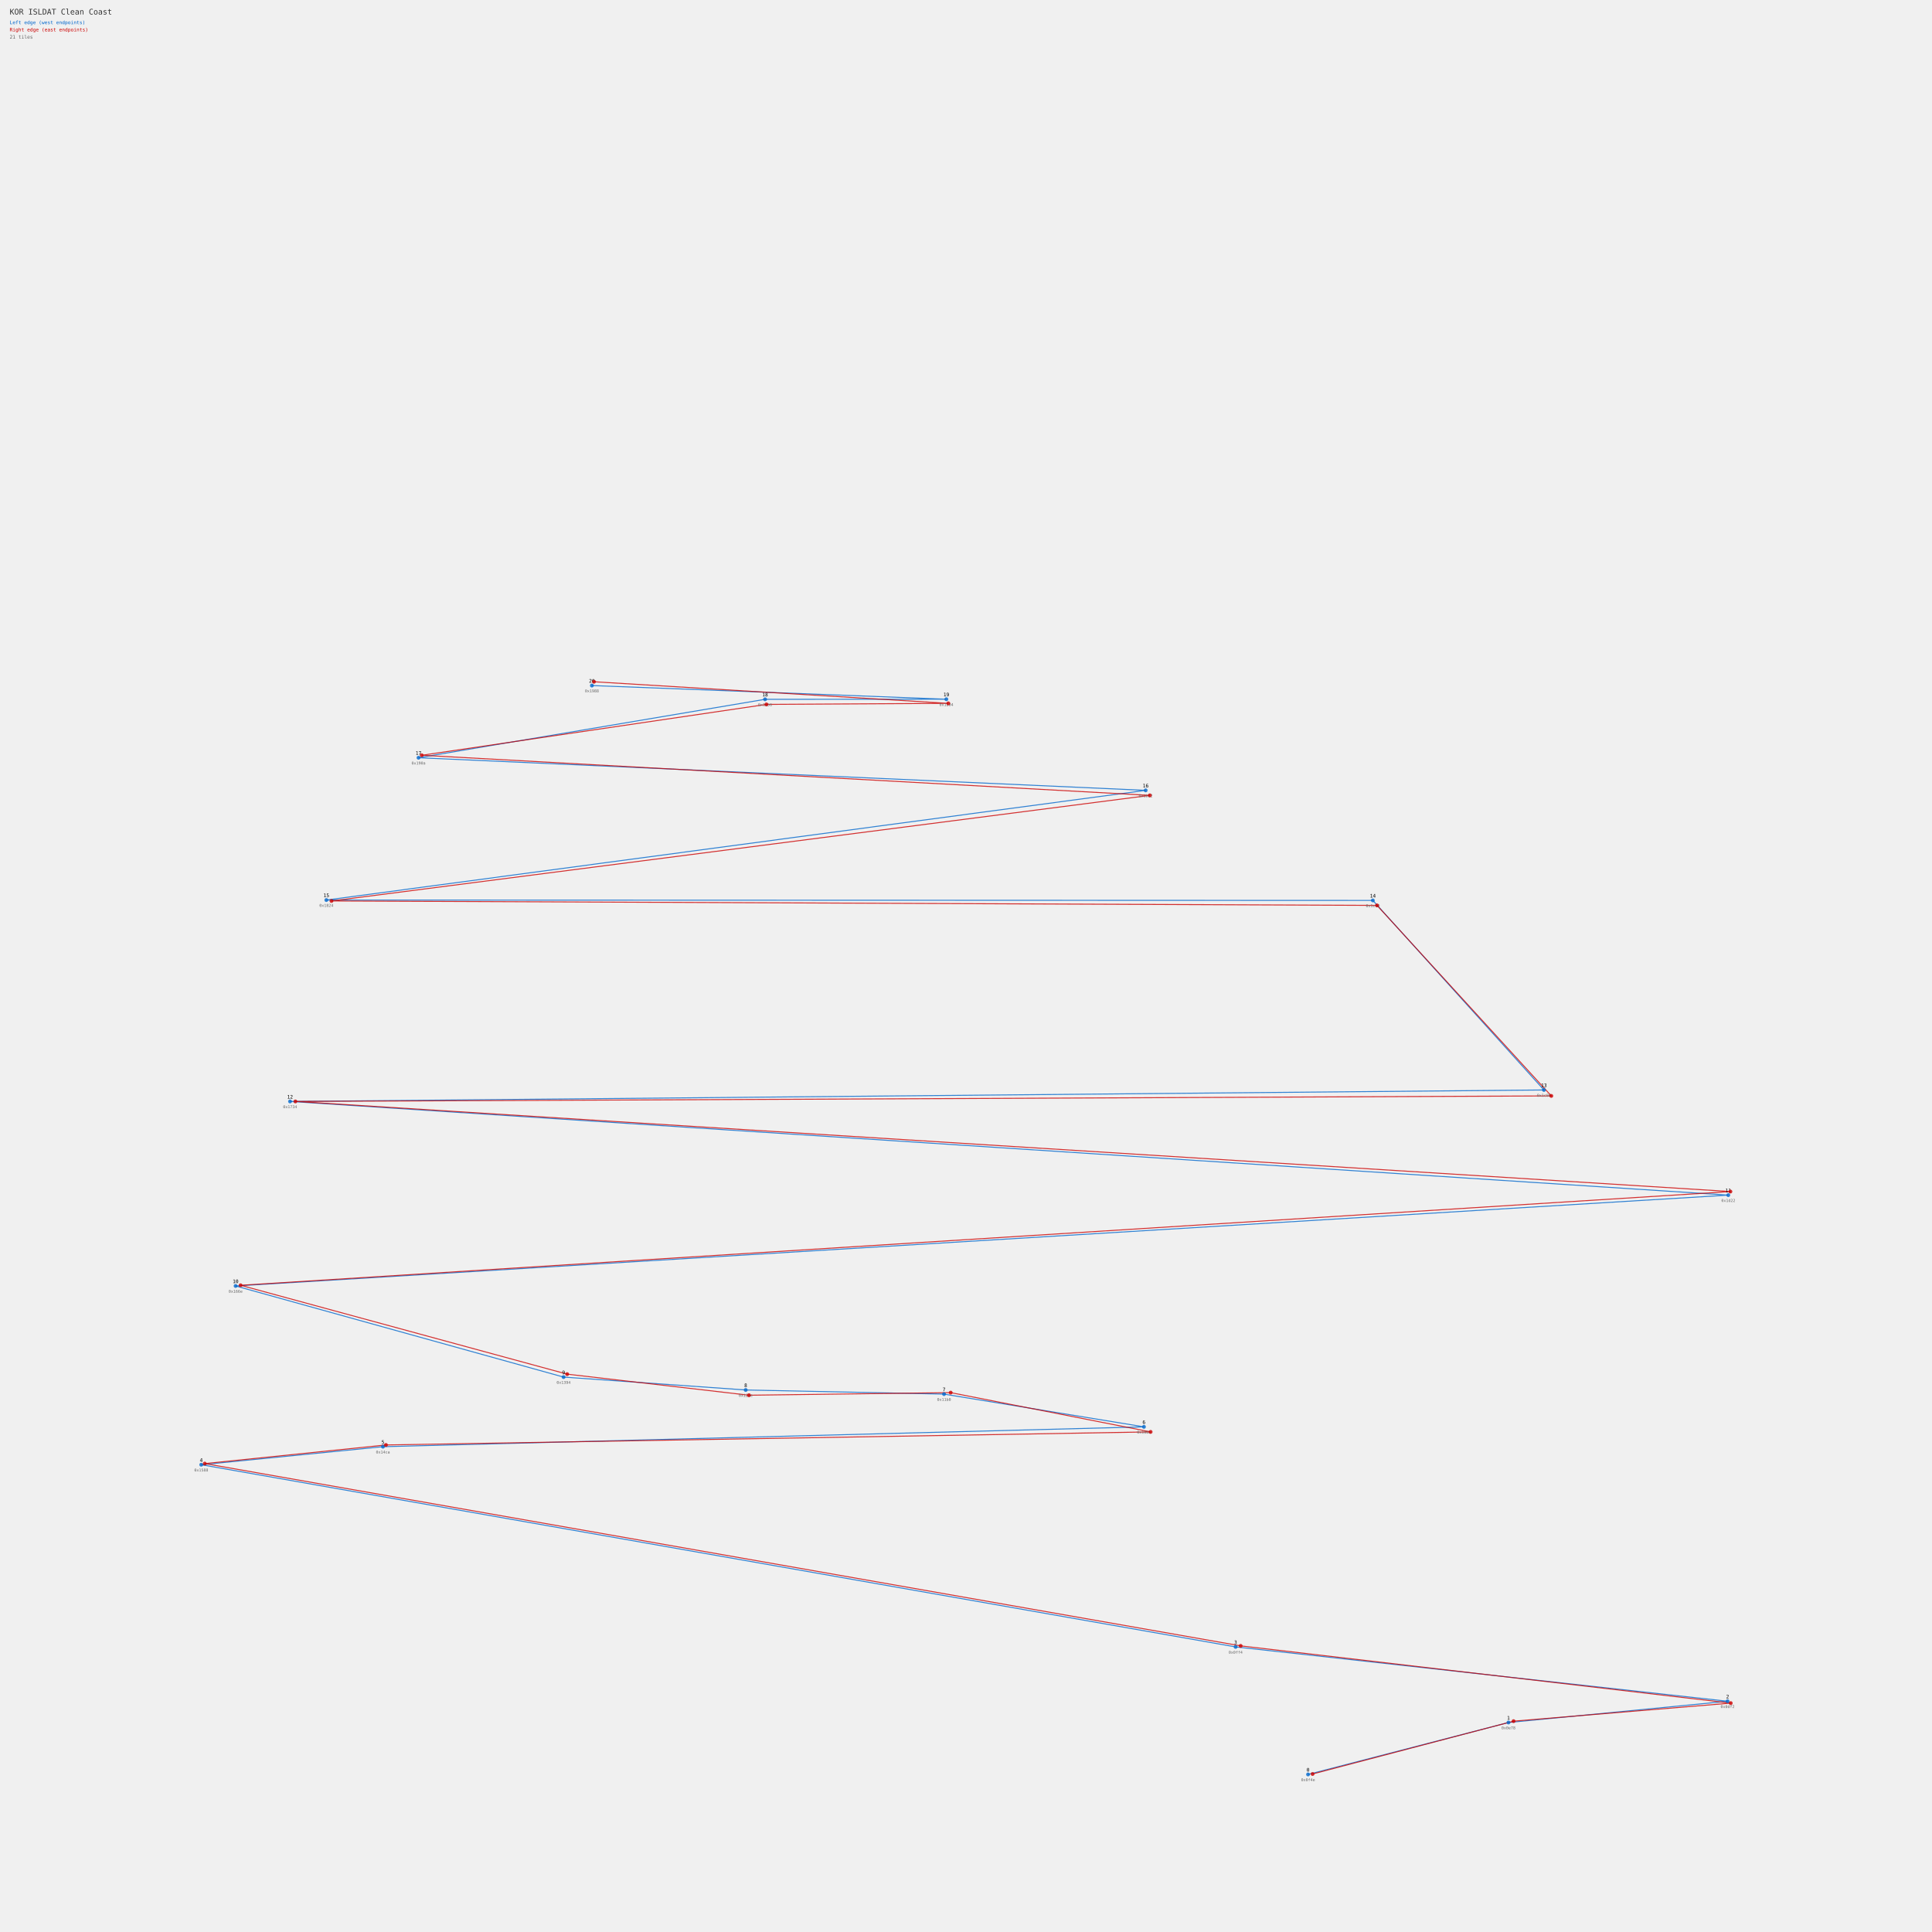
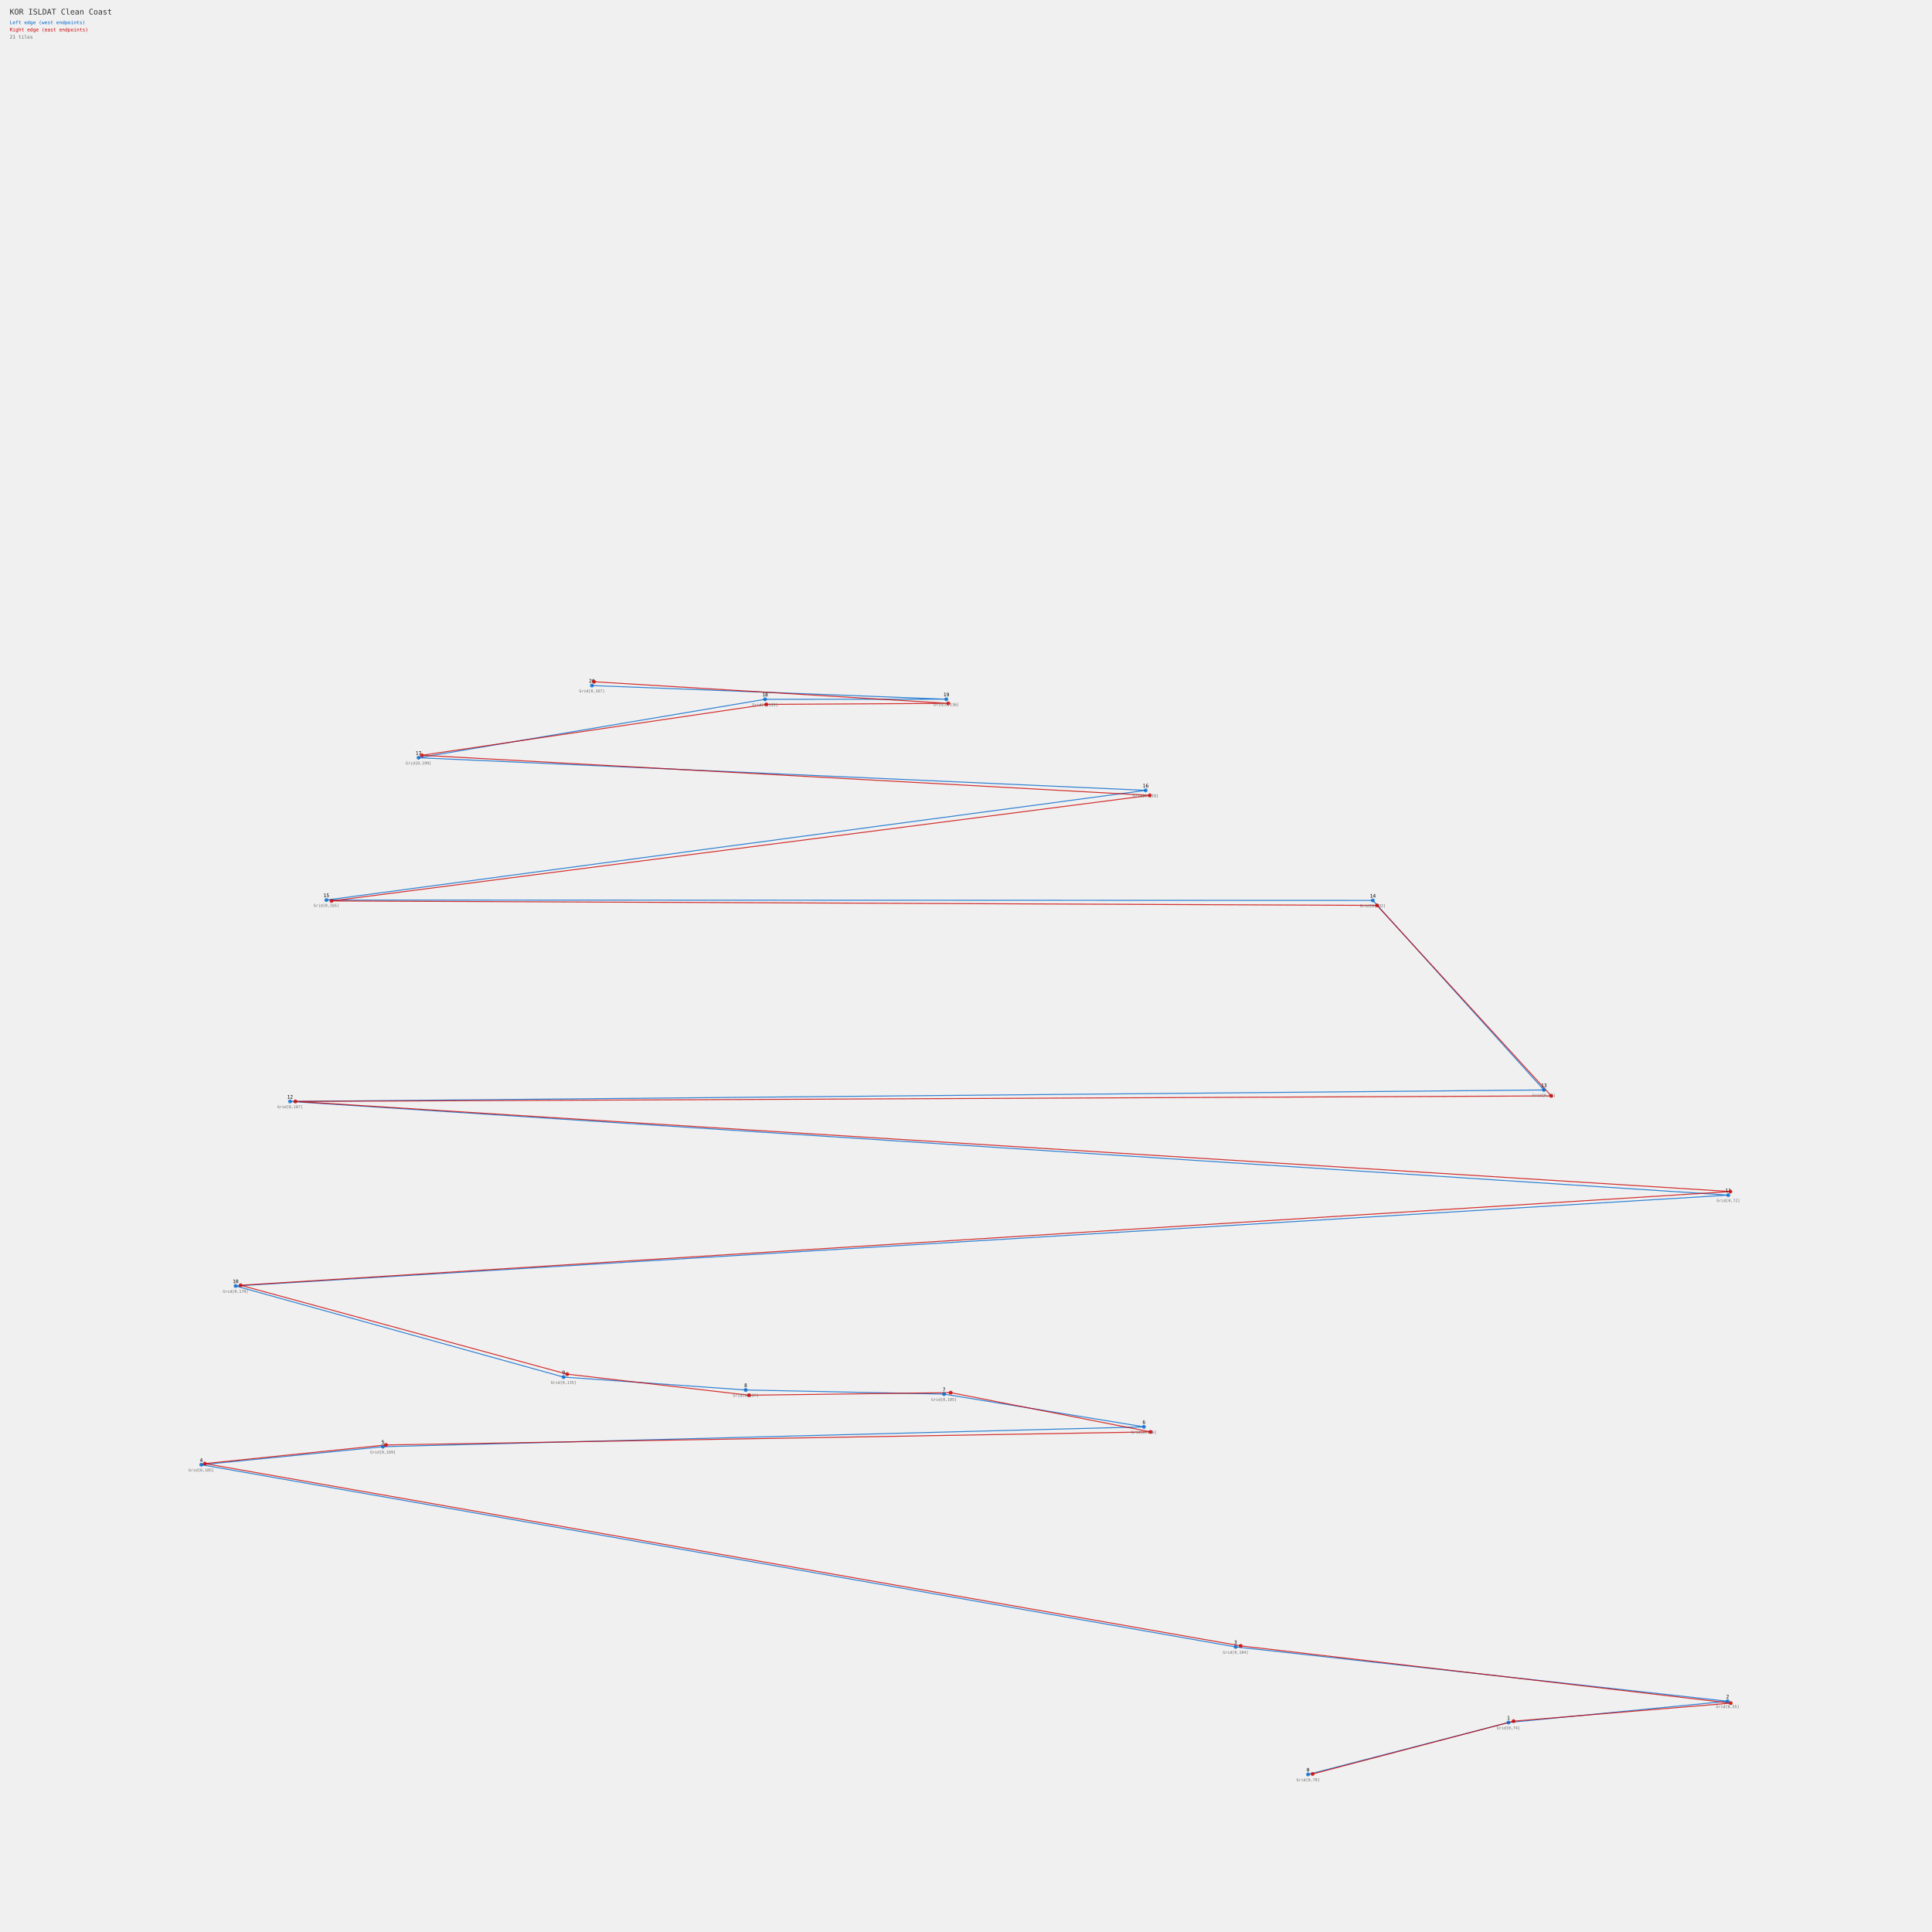
<svg xmlns="http://www.w3.org/2000/svg" width="4000" height="4000" viewBox="0 0 4000 4000">
  <rect width="100%" height="100%" fill="#f0f0f0" />
  <text x="20" y="30" font-family="monospace" font-size="16" fill="#333">KOR ISLDAT Clean Coast</text>
  <path d="M 2708.18 3673.77 L 3123.09 3566.27 L 3576.79 3522.26 L 2558.21 3409.77 L 416.67 3032.54 L 792.83 2995.24 L 2368.40 2954.13 L 1954.53 2886.38 L 1543.90 2877.80 L 1166.83 2851.12 L 487.80 2662.45 L 3578.23 2474.38 L 600.52 2280.43 L 3196.54 2256.64 L 2842.33 1864.22 L 675.67 1863.44 L 2371.96 1636.33 L 866.50 1568.81 L 1583.97 1447.85 L 1959.30 1447.67 L 1225.46 1419.36" fill="none" stroke="#0066cc" stroke-width="2" opacity="0.8" />
  <path d="M 2717.51 3672.87 L 3133.66 3563.47 L 3583.33 3526.11 L 2568.66 3407.60 L 423.91 3030.19 L 799.08 2991.63 L 2382.21 2964.58 L 1968.31 2883.28 L 1550.57 2888.66 L 1174.27 2845.03 L 498.08 2661.02 L 3582.64 2466.98 L 611.58 2280.42 L 3211.81 2268.96 L 2850.95 1874.52 L 686.29 1865.34 L 2380.56 1646.72 L 873.19 1563.70 L 1586.74 1458.39 L 1963.44 1456.22 L 1229.78 1411.50" fill="none" stroke="#cc0000" stroke-width="2" opacity="0.8" />
  <circle cx="2708.18" cy="3673.77" r="4" fill="#0066cc" opacity="0.8" />
  <text x="2708.18" y="3667.77" font-family="monospace" font-size="10" fill="black" text-anchor="middle">0</text>
-   <text x="2708.18" y="3687.77" font-family="monospace" font-size="8" fill="#666" text-anchor="middle">0x0f4e</text>
+   <text x="2708.18" y="3687.77" font-family="monospace" font-size="8" fill="#666" text-anchor="middle">Grid[0,70]</text>
  <circle cx="2717.51" cy="3672.87" r="4" fill="#cc0000" opacity="0.8" />
  <circle cx="3123.09" cy="3566.27" r="4" fill="#0066cc" opacity="0.8" />
  <text x="3123.09" y="3560.27" font-family="monospace" font-size="10" fill="black" text-anchor="middle">1</text>
-   <text x="3123.09" y="3580.27" font-family="monospace" font-size="8" fill="#666" text-anchor="middle">0x0e78</text>
+   <text x="3123.09" y="3580.27" font-family="monospace" font-size="8" fill="#666" text-anchor="middle">Grid[0,74]</text>
  <circle cx="3133.66" cy="3563.47" r="4" fill="#cc0000" opacity="0.8" />
  <circle cx="3576.79" cy="3522.26" r="4" fill="#0066cc" opacity="0.8" />
  <text x="3576.79" y="3516.26" font-family="monospace" font-size="10" fill="black" text-anchor="middle">2</text>
-   <text x="3576.79" y="3536.26" font-family="monospace" font-size="8" fill="#666" text-anchor="middle">0x0df2</text>
+   <text x="3576.79" y="3536.26" font-family="monospace" font-size="8" fill="#666" text-anchor="middle">Grid[0,55]</text>
  <circle cx="3583.33" cy="3526.11" r="4" fill="#cc0000" opacity="0.8" />
  <circle cx="2558.21" cy="3409.77" r="4" fill="#0066cc" opacity="0.8" />
  <text x="2558.21" y="3403.77" font-family="monospace" font-size="10" fill="black" text-anchor="middle">3</text>
-   <text x="2558.21" y="3423.77" font-family="monospace" font-size="8" fill="#666" text-anchor="middle">0x0ff4</text>
+   <text x="2558.21" y="3423.77" font-family="monospace" font-size="8" fill="#666" text-anchor="middle">Grid[0,104]</text>
  <circle cx="2568.66" cy="3407.60" r="4" fill="#cc0000" opacity="0.8" />
  <circle cx="416.67" cy="3032.54" r="4" fill="#0066cc" opacity="0.8" />
  <text x="416.67" y="3026.54" font-family="monospace" font-size="10" fill="black" text-anchor="middle">4</text>
-   <text x="416.67" y="3046.54" font-family="monospace" font-size="8" fill="#666" text-anchor="middle">0x1588</text>
+   <text x="416.67" y="3046.54" font-family="monospace" font-size="8" fill="#666" text-anchor="middle">Grid[0,185]</text>
  <circle cx="423.91" cy="3030.19" r="4" fill="#cc0000" opacity="0.8" />
  <circle cx="792.83" cy="2995.24" r="4" fill="#0066cc" opacity="0.8" />
  <text x="792.83" y="2989.24" font-family="monospace" font-size="10" fill="black" text-anchor="middle">5</text>
-   <text x="792.83" y="3009.24" font-family="monospace" font-size="8" fill="#666" text-anchor="middle">0x14ca</text>
+   <text x="792.83" y="3009.24" font-family="monospace" font-size="8" fill="#666" text-anchor="middle">Grid[0,169]</text>
  <circle cx="799.08" cy="2991.63" r="4" fill="#cc0000" opacity="0.8" />
  <circle cx="2368.40" cy="2954.13" r="4" fill="#0066cc" opacity="0.8" />
  <text x="2368.40" y="2948.13" font-family="monospace" font-size="10" fill="black" text-anchor="middle">6</text>
-   <text x="2368.40" y="2968.13" font-family="monospace" font-size="8" fill="#666" text-anchor="middle">0x10ba</text>
+   <text x="2368.40" y="2968.13" font-family="monospace" font-size="8" fill="#666" text-anchor="middle">Grid[0,116]</text>
  <circle cx="2382.21" cy="2964.58" r="4" fill="#cc0000" opacity="0.8" />
  <circle cx="1954.53" cy="2886.38" r="4" fill="#0066cc" opacity="0.8" />
  <text x="1954.53" y="2880.38" font-family="monospace" font-size="10" fill="black" text-anchor="middle">7</text>
-   <text x="1954.53" y="2900.38" font-family="monospace" font-size="8" fill="#666" text-anchor="middle">0x11b0</text>
+   <text x="1954.53" y="2900.38" font-family="monospace" font-size="8" fill="#666" text-anchor="middle">Grid[0,105]</text>
  <circle cx="1968.31" cy="2883.28" r="4" fill="#cc0000" opacity="0.8" />
  <circle cx="1543.90" cy="2877.80" r="4" fill="#0066cc" opacity="0.8" />
  <text x="1543.90" y="2871.80" font-family="monospace" font-size="10" fill="black" text-anchor="middle">8</text>
-   <text x="1543.90" y="2891.80" font-family="monospace" font-size="8" fill="#666" text-anchor="middle">0x12de</text>
+   <text x="1543.90" y="2891.80" font-family="monospace" font-size="8" fill="#666" text-anchor="middle">Grid[0,137]</text>
  <circle cx="1550.57" cy="2888.66" r="4" fill="#cc0000" opacity="0.8" />
  <circle cx="1166.83" cy="2851.12" r="4" fill="#0066cc" opacity="0.8" />
  <text x="1166.83" y="2845.12" font-family="monospace" font-size="10" fill="black" text-anchor="middle">9</text>
-   <text x="1166.83" y="2865.12" font-family="monospace" font-size="8" fill="#666" text-anchor="middle">0x1394</text>
+   <text x="1166.83" y="2865.12" font-family="monospace" font-size="8" fill="#666" text-anchor="middle">Grid[0,135]</text>
  <circle cx="1174.27" cy="2845.03" r="4" fill="#cc0000" opacity="0.8" />
  <circle cx="487.80" cy="2662.45" r="4" fill="#0066cc" opacity="0.8" />
  <text x="487.80" y="2656.45" font-family="monospace" font-size="10" fill="black" text-anchor="middle">10</text>
-   <text x="487.80" y="2676.45" font-family="monospace" font-size="8" fill="#666" text-anchor="middle">0x166e</text>
+   <text x="487.80" y="2676.45" font-family="monospace" font-size="8" fill="#666" text-anchor="middle">Grid[0,170]</text>
  <circle cx="498.08" cy="2661.02" r="4" fill="#cc0000" opacity="0.8" />
  <circle cx="3578.23" cy="2474.38" r="4" fill="#0066cc" opacity="0.8" />
  <text x="3578.23" y="2468.38" font-family="monospace" font-size="10" fill="black" text-anchor="middle">11</text>
-   <text x="3578.23" y="2488.38" font-family="monospace" font-size="8" fill="#666" text-anchor="middle">0x1d22</text>
+   <text x="3578.23" y="2488.38" font-family="monospace" font-size="8" fill="#666" text-anchor="middle">Grid[0,72]</text>
  <circle cx="3582.64" cy="2466.98" r="4" fill="#cc0000" opacity="0.8" />
  <circle cx="600.52" cy="2280.43" r="4" fill="#0066cc" opacity="0.8" />
  <text x="600.52" y="2274.43" font-family="monospace" font-size="10" fill="black" text-anchor="middle">12</text>
-   <text x="600.52" y="2294.43" font-family="monospace" font-size="8" fill="#666" text-anchor="middle">0x1734</text>
+   <text x="600.52" y="2294.43" font-family="monospace" font-size="8" fill="#666" text-anchor="middle">Grid[0,187]</text>
  <circle cx="611.58" cy="2280.42" r="4" fill="#cc0000" opacity="0.8" />
  <circle cx="3196.54" cy="2256.64" r="4" fill="#0066cc" opacity="0.8" />
  <text x="3196.54" y="2250.64" font-family="monospace" font-size="10" fill="black" text-anchor="middle">13</text>
-   <text x="3196.54" y="2270.64" font-family="monospace" font-size="8" fill="#666" text-anchor="middle">0x1c86</text>
+   <text x="3196.54" y="2270.64" font-family="monospace" font-size="8" fill="#666" text-anchor="middle">Grid[0,51]</text>
  <circle cx="3211.81" cy="2268.96" r="4" fill="#cc0000" opacity="0.8" />
  <circle cx="2842.33" cy="1864.22" r="4" fill="#0066cc" opacity="0.8" />
  <text x="2842.33" y="1858.22" font-family="monospace" font-size="10" fill="black" text-anchor="middle">14</text>
-   <text x="2842.33" y="1878.22" font-family="monospace" font-size="8" fill="#666" text-anchor="middle">0x1c10</text>
+   <text x="2842.33" y="1878.22" font-family="monospace" font-size="8" fill="#666" text-anchor="middle">Grid[0,102]</text>
  <circle cx="2850.95" cy="1874.52" r="4" fill="#cc0000" opacity="0.8" />
  <circle cx="675.67" cy="1863.44" r="4" fill="#0066cc" opacity="0.8" />
  <text x="675.67" y="1857.44" font-family="monospace" font-size="10" fill="black" text-anchor="middle">15</text>
-   <text x="675.67" y="1877.44" font-family="monospace" font-size="8" fill="#666" text-anchor="middle">0x1824</text>
+   <text x="675.67" y="1877.44" font-family="monospace" font-size="8" fill="#666" text-anchor="middle">Grid[0,165]</text>
  <circle cx="686.29" cy="1865.34" r="4" fill="#cc0000" opacity="0.8" />
  <circle cx="2371.96" cy="1636.33" r="4" fill="#0066cc" opacity="0.8" />
  <text x="2371.96" y="1630.33" font-family="monospace" font-size="10" fill="black" text-anchor="middle">16</text>
-   <text x="2371.96" y="1650.33" font-family="monospace" font-size="8" fill="#666" text-anchor="middle">0x1b82</text>
+   <text x="2371.96" y="1650.33" font-family="monospace" font-size="8" fill="#666" text-anchor="middle">Grid[0,118]</text>
  <circle cx="2380.56" cy="1646.72" r="4" fill="#cc0000" opacity="0.8" />
  <circle cx="866.50" cy="1568.81" r="4" fill="#0066cc" opacity="0.8" />
  <text x="866.50" y="1562.81" font-family="monospace" font-size="10" fill="black" text-anchor="middle">17</text>
-   <text x="866.50" y="1582.81" font-family="monospace" font-size="8" fill="#666" text-anchor="middle">0x190a</text>
+   <text x="866.50" y="1582.81" font-family="monospace" font-size="8" fill="#666" text-anchor="middle">Grid[0,199]</text>
  <circle cx="873.19" cy="1563.70" r="4" fill="#cc0000" opacity="0.8" />
  <circle cx="1583.97" cy="1447.85" r="4" fill="#0066cc" opacity="0.8" />
  <text x="1583.97" y="1441.85" font-family="monospace" font-size="10" fill="black" text-anchor="middle">18</text>
-   <text x="1583.97" y="1461.85" font-family="monospace" font-size="8" fill="#666" text-anchor="middle">0x1a56</text>
+   <text x="1583.97" y="1461.85" font-family="monospace" font-size="8" fill="#666" text-anchor="middle">Grid[0,133]</text>
  <circle cx="1586.74" cy="1458.39" r="4" fill="#cc0000" opacity="0.8" />
  <circle cx="1959.30" cy="1447.67" r="4" fill="#0066cc" opacity="0.8" />
  <text x="1959.30" y="1441.67" font-family="monospace" font-size="10" fill="black" text-anchor="middle">19</text>
-   <text x="1959.30" y="1461.67" font-family="monospace" font-size="8" fill="#666" text-anchor="middle">0x1b04</text>
+   <text x="1959.30" y="1461.67" font-family="monospace" font-size="8" fill="#666" text-anchor="middle">Grid[0,136]</text>
  <circle cx="1963.44" cy="1456.22" r="4" fill="#cc0000" opacity="0.8" />
  <circle cx="1225.46" cy="1419.36" r="4" fill="#0066cc" opacity="0.8" />
  <text x="1225.46" y="1413.36" font-family="monospace" font-size="10" fill="black" text-anchor="middle">20</text>
-   <text x="1225.46" y="1433.36" font-family="monospace" font-size="8" fill="#666" text-anchor="middle">0x1988</text>
+   <text x="1225.46" y="1433.36" font-family="monospace" font-size="8" fill="#666" text-anchor="middle">Grid[0,167]</text>
  <circle cx="1229.78" cy="1411.50" r="4" fill="#cc0000" opacity="0.8" />
  <text x="20" y="50" font-family="monospace" font-size="10" fill="#0066cc">Left edge (west endpoints)</text>
  <text x="20" y="65" font-family="monospace" font-size="10" fill="#cc0000">Right edge (east endpoints)</text>
  <text x="20" y="80" font-family="monospace" font-size="10" fill="#666">21 tiles</text>
</svg>
